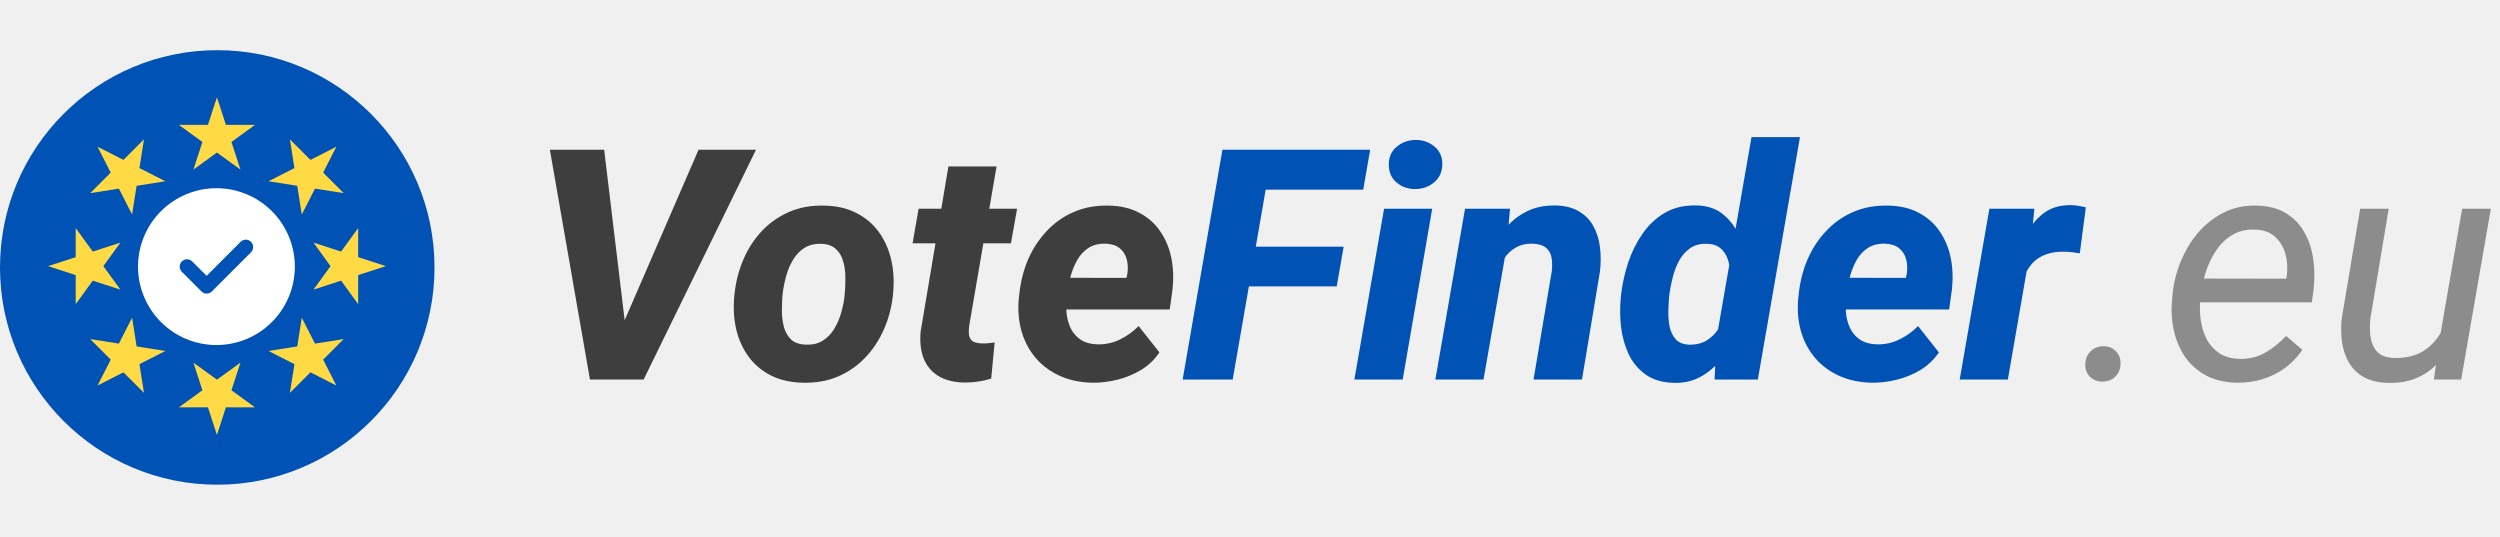
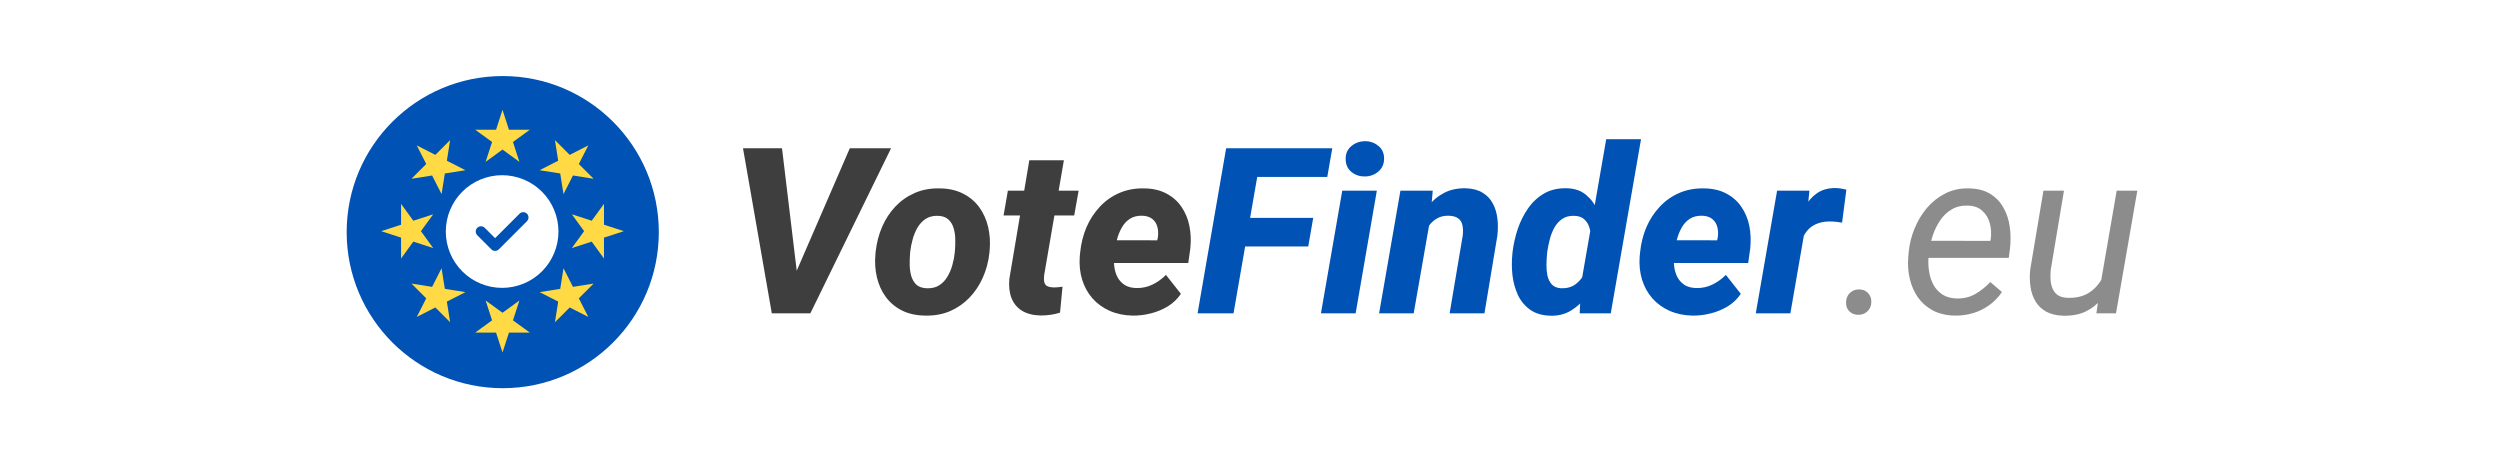
- <svg xmlns="http://www.w3.org/2000/svg" viewBox="0 0 797 171" fill="none">
-   <path d="M198.294 104.042L222.699 47.734H241.016L205.188 121H193.161L198.294 104.042ZM192.608 47.734L199.552 105.502L199.502 121H188.079L175.298 47.734H192.608ZM234.071 94.632L234.172 93.576C234.608 89.684 235.564 86.028 237.04 82.606C238.516 79.184 240.479 76.182 242.928 73.599C245.377 71.016 248.262 69.003 251.583 67.56C254.904 66.118 258.627 65.447 262.754 65.548C266.712 65.615 270.134 66.403 273.019 67.913C275.937 69.389 278.319 71.401 280.164 73.951C282.009 76.501 283.318 79.419 284.089 82.707C284.861 85.994 285.079 89.483 284.743 93.173L284.643 94.28C284.207 98.138 283.234 101.761 281.724 105.149C280.215 108.537 278.235 111.506 275.786 114.056C273.338 116.605 270.453 118.601 267.131 120.044C263.81 121.453 260.103 122.107 256.011 122.006C252.086 121.939 248.664 121.168 245.746 119.692C242.861 118.216 240.496 116.22 238.651 113.704C236.805 111.188 235.497 108.303 234.726 105.049C233.954 101.795 233.736 98.323 234.071 94.632ZM249.52 93.576L249.419 94.632C249.318 96.142 249.268 97.769 249.268 99.513C249.302 101.224 249.536 102.868 249.972 104.445C250.442 106.021 251.214 107.313 252.287 108.319C253.394 109.292 254.937 109.812 256.917 109.879C259.064 109.946 260.875 109.51 262.351 108.571C263.827 107.632 265.035 106.374 265.974 104.797C266.947 103.187 267.685 101.459 268.188 99.614C268.725 97.769 269.077 95.974 269.245 94.23L269.346 93.173C269.48 91.697 269.53 90.087 269.497 88.343C269.497 86.564 269.262 84.887 268.792 83.311C268.356 81.7 267.584 80.392 266.477 79.386C265.37 78.346 263.827 77.792 261.848 77.725C259.701 77.658 257.873 78.111 256.363 79.084C254.887 80.056 253.679 81.348 252.74 82.958C251.801 84.569 251.079 86.313 250.576 88.192C250.073 90.037 249.721 91.831 249.52 93.576ZM324.244 66.554L322.282 77.574H290.933L292.845 66.554H324.244ZM302.355 53.068H317.703L308.947 104.042C308.813 105.216 308.813 106.189 308.947 106.961C309.115 107.732 309.484 108.336 310.054 108.772C310.658 109.175 311.581 109.41 312.822 109.477C313.56 109.51 314.281 109.494 314.986 109.426C315.69 109.326 316.395 109.242 317.099 109.175L315.992 120.698C314.617 121.134 313.208 121.453 311.765 121.654C310.356 121.855 308.914 121.956 307.438 121.956C304.116 121.889 301.366 121.201 299.185 119.893C297.005 118.551 295.428 116.673 294.455 114.257C293.516 111.808 293.197 108.957 293.499 105.703L302.355 53.068ZM348.247 122.006C344.49 121.939 341.085 121.235 338.032 119.893C335.013 118.551 332.463 116.706 330.383 114.358C328.304 111.976 326.777 109.208 325.804 106.055C324.831 102.902 324.479 99.463 324.748 95.74L324.949 93.777C325.351 89.886 326.274 86.229 327.716 82.807C329.193 79.386 331.155 76.366 333.604 73.75C336.053 71.1 338.938 69.053 342.259 67.611C345.614 66.135 349.354 65.447 353.48 65.548C357.271 65.615 360.525 66.386 363.242 67.862C365.993 69.305 368.207 71.267 369.884 73.75C371.595 76.232 372.769 79.05 373.407 82.204C374.044 85.357 374.178 88.695 373.809 92.217L372.904 98.658H330.283L331.893 88.544L359.116 88.594L359.418 87.235C359.653 85.525 359.569 83.965 359.166 82.556C358.764 81.113 358.009 79.956 356.902 79.084C355.795 78.211 354.302 77.742 352.423 77.675C350.243 77.641 348.415 78.111 346.939 79.084C345.463 80.056 344.272 81.365 343.366 83.009C342.46 84.619 341.756 86.38 341.252 88.292C340.783 90.171 340.431 91.999 340.196 93.777L339.994 95.689C339.86 97.434 339.911 99.128 340.145 100.771C340.414 102.415 340.917 103.908 341.655 105.25C342.427 106.558 343.467 107.632 344.775 108.47C346.117 109.275 347.777 109.712 349.757 109.779C352.34 109.846 354.738 109.343 356.952 108.269C359.2 107.196 361.213 105.753 362.991 103.942L369.633 112.345C368.09 114.626 366.144 116.488 363.796 117.93C361.447 119.339 358.915 120.379 356.197 121.05C353.514 121.721 350.864 122.04 348.247 122.006Z" fill="#3E3E3E" />
-   <path d="M405.712 47.734L392.981 121H377.03L389.71 47.734H405.712ZM428.356 78.631L426.142 91.311H393.635L395.849 78.631H428.356ZM436.81 47.734L434.596 60.465H398.969L401.234 47.734H436.81ZM456.585 66.554L447.176 121H431.778L441.238 66.554H456.585ZM442.747 52.716C442.68 50.267 443.485 48.322 445.163 46.879C446.874 45.403 448.903 44.648 451.251 44.615C453.499 44.581 455.478 45.252 457.189 46.627C458.9 47.969 459.772 49.814 459.806 52.163C459.839 54.611 459.001 56.574 457.29 58.05C455.612 59.492 453.616 60.23 451.302 60.264C449.054 60.298 447.075 59.644 445.364 58.302C443.687 56.96 442.814 55.098 442.747 52.716ZM480.286 79.033L472.939 121H457.592L467.052 66.554H481.393L480.286 79.033ZM476.109 91.865L472.637 92.016C472.973 88.762 473.677 85.541 474.751 82.354C475.824 79.168 477.3 76.299 479.179 73.75C481.091 71.167 483.439 69.137 486.224 67.661C489.008 66.151 492.279 65.43 496.036 65.497C499.055 65.598 501.538 66.252 503.483 67.46C505.463 68.634 506.972 70.211 508.012 72.19C509.086 74.135 509.773 76.35 510.075 78.832C510.377 81.281 510.377 83.831 510.075 86.481L504.339 121H488.891L494.728 86.33C494.895 84.686 494.845 83.21 494.577 81.902C494.308 80.593 493.688 79.587 492.715 78.882C491.776 78.144 490.367 77.742 488.488 77.675C486.475 77.641 484.748 78.044 483.305 78.882C481.863 79.688 480.655 80.794 479.682 82.204C478.709 83.579 477.938 85.122 477.367 86.833C476.831 88.51 476.411 90.188 476.109 91.865ZM547.211 107.917L558.382 43.709H573.83L560.395 121H546.607L547.211 107.917ZM516.717 94.834L516.818 93.727C517.221 90.406 517.975 87.051 519.082 83.663C520.223 80.275 521.766 77.188 523.712 74.404C525.658 71.62 528.056 69.406 530.908 67.762C533.793 66.118 537.214 65.363 541.173 65.497C544.561 65.632 547.329 66.621 549.476 68.466C551.656 70.278 553.35 72.592 554.558 75.41C555.766 78.195 556.587 81.163 557.024 84.317C557.493 87.437 557.678 90.355 557.577 93.073L557.376 94.985C556.839 97.87 555.95 100.922 554.709 104.143C553.501 107.33 551.908 110.299 549.928 113.049C547.949 115.8 545.601 118.014 542.884 119.692C540.166 121.369 537.08 122.157 533.625 122.057C529.968 121.956 526.966 121.067 524.618 119.39C522.269 117.712 520.458 115.532 519.183 112.848C517.942 110.131 517.137 107.212 516.768 104.093C516.432 100.939 516.416 97.853 516.717 94.834ZM532.216 93.676L532.115 94.733C531.981 96.075 531.897 97.585 531.864 99.262C531.83 100.939 531.964 102.566 532.266 104.143C532.602 105.72 533.239 107.045 534.178 108.118C535.151 109.192 536.56 109.779 538.405 109.879C540.955 109.946 543.085 109.343 544.796 108.068C546.507 106.793 547.849 105.149 548.821 103.136C549.828 101.09 550.482 98.977 550.784 96.796L551.488 91.462C551.656 90.02 551.69 88.51 551.589 86.933C551.522 85.357 551.254 83.898 550.784 82.556C550.314 81.18 549.543 80.04 548.469 79.134C547.429 78.228 545.97 77.759 544.091 77.725C542.012 77.658 540.25 78.128 538.808 79.134C537.365 80.14 536.191 81.465 535.285 83.109C534.413 84.753 533.742 86.514 533.273 88.393C532.803 90.238 532.451 91.999 532.216 93.676ZM596.726 122.006C592.969 121.939 589.564 121.235 586.511 119.893C583.492 118.551 580.942 116.706 578.862 114.358C576.782 111.976 575.256 109.208 574.283 106.055C573.31 102.902 572.958 99.463 573.227 95.74L573.428 93.777C573.83 89.886 574.753 86.229 576.195 82.807C577.671 79.386 579.634 76.366 582.083 73.75C584.532 71.1 587.417 69.053 590.738 67.611C594.092 66.135 597.833 65.447 601.959 65.548C605.75 65.615 609.004 66.386 611.721 67.862C614.472 69.305 616.686 71.267 618.363 73.75C620.074 76.232 621.248 79.05 621.886 82.204C622.523 85.357 622.657 88.695 622.288 92.217L621.383 98.658H578.762L580.372 88.544L607.595 88.594L607.897 87.235C608.132 85.525 608.048 83.965 607.645 82.556C607.243 81.113 606.488 79.956 605.381 79.084C604.274 78.211 602.781 77.742 600.902 77.675C598.722 77.641 596.894 78.111 595.418 79.084C593.941 80.056 592.751 81.365 591.845 83.009C590.939 84.619 590.235 86.38 589.731 88.292C589.262 90.171 588.91 91.999 588.675 93.777L588.473 95.689C588.339 97.434 588.39 99.128 588.624 100.771C588.893 102.415 589.396 103.908 590.134 105.25C590.906 106.558 591.945 107.632 593.254 108.47C594.596 109.275 596.256 109.712 598.235 109.779C600.819 109.846 603.217 109.343 605.431 108.269C607.679 107.196 609.692 105.753 611.47 103.942L618.112 112.345C616.569 114.626 614.623 116.488 612.275 117.93C609.926 119.339 607.394 120.379 604.676 121.05C601.993 121.721 599.342 122.04 596.726 122.006ZM647.197 80.09L640.101 121H624.754L634.214 66.554H648.555L647.197 80.09ZM664.959 66.101L663.047 80.744C662.175 80.61 661.32 80.493 660.481 80.392C659.642 80.291 658.787 80.241 657.915 80.241C656.003 80.207 654.275 80.442 652.732 80.945C651.222 81.415 649.897 82.136 648.756 83.109C647.649 84.082 646.727 85.29 645.989 86.732C645.251 88.141 644.697 89.751 644.328 91.563L641.51 90.154C641.879 87.571 642.45 84.854 643.221 82.002C643.993 79.117 645.066 76.417 646.442 73.901C647.851 71.351 649.645 69.305 651.826 67.762C654.04 66.185 656.757 65.397 659.978 65.397C660.816 65.397 661.638 65.464 662.443 65.598C663.282 65.732 664.121 65.9 664.959 66.101Z" fill="#0052B4" />
-   <path d="M664.808 116.22C664.808 114.576 665.328 113.2 666.368 112.093C667.442 110.986 668.8 110.416 670.444 110.383C672.088 110.349 673.43 110.852 674.47 111.892C675.543 112.932 676.063 114.274 676.03 115.918C676.03 117.561 675.493 118.92 674.42 119.994C673.38 121.067 672.038 121.621 670.394 121.654C668.784 121.688 667.442 121.201 666.368 120.195C665.295 119.188 664.775 117.863 664.808 116.22ZM713.166 122.006C709.442 121.939 706.205 121.201 703.454 119.792C700.737 118.35 698.506 116.421 696.761 114.006C695.051 111.557 693.826 108.772 693.088 105.652C692.35 102.533 692.132 99.262 692.434 95.84L692.635 93.676C692.971 90.188 693.826 86.766 695.202 83.411C696.577 80.023 698.405 76.97 700.686 74.253C703.001 71.536 705.718 69.389 708.838 67.812C711.992 66.202 715.48 65.447 719.305 65.548C723.095 65.615 726.249 66.42 728.765 67.963C731.281 69.506 733.243 71.552 734.652 74.102C736.095 76.618 737.034 79.453 737.47 82.606C737.906 85.726 737.94 88.93 737.571 92.217L737.017 96.394H697.516L698.724 88.795L728.865 88.846L729.016 88.041C729.352 85.625 729.218 83.294 728.614 81.046C728.01 78.799 726.903 76.953 725.293 75.511C723.716 74.035 721.586 73.263 718.902 73.196C716.118 73.096 713.702 73.666 711.656 74.907C709.61 76.115 707.899 77.759 706.524 79.838C705.148 81.885 704.058 84.132 703.253 86.581C702.481 88.997 701.944 91.362 701.642 93.676L701.441 95.79C701.24 97.937 701.307 100.101 701.642 102.281C701.978 104.462 702.615 106.458 703.555 108.269C704.527 110.047 705.869 111.506 707.58 112.647C709.291 113.754 711.405 114.341 713.921 114.408C716.973 114.475 719.707 113.821 722.123 112.446C724.572 111.037 726.802 109.259 728.815 107.112L733.998 111.54C732.421 113.855 730.543 115.8 728.362 117.377C726.182 118.954 723.8 120.128 721.217 120.899C718.634 121.671 715.95 122.04 713.166 122.006ZM777.776 107.917L784.922 66.554H794.08L784.62 121H775.915L777.776 107.917ZM781.198 96.947L784.922 96.796C784.486 100.218 783.714 103.472 782.607 106.558C781.5 109.611 779.99 112.328 778.078 114.71C776.2 117.058 773.851 118.903 771.034 120.245C768.249 121.554 764.945 122.157 761.121 122.057C758.135 121.956 755.636 121.352 753.623 120.245C751.644 119.138 750.084 117.645 748.943 115.767C747.803 113.888 747.048 111.741 746.679 109.326C746.31 106.91 746.259 104.361 746.528 101.677L752.415 66.554H761.523L755.636 101.828C755.501 103.304 755.485 104.763 755.585 106.206C755.686 107.615 755.988 108.906 756.491 110.081C756.994 111.255 757.766 112.211 758.806 112.949C759.879 113.653 761.288 114.039 763.033 114.106C766.656 114.24 769.725 113.569 772.241 112.093C774.757 110.584 776.753 108.504 778.229 105.854C779.705 103.204 780.695 100.235 781.198 96.947Z" fill="#8C8C8C" />
-   <path d="M69.261 154.522C107.513 154.522 138.522 123.513 138.522 85.261C138.522 47.009 107.513 16 69.261 16C31.009 16 0 47.009 0 85.261C0 123.513 31.009 154.522 69.261 154.522Z" fill="#0052B4" />
-   <path d="M69 110C75.63 110 81.989 107.366 86.678 102.678C91.366 97.989 94 91.63 94 85C94 78.37 91.366 72.011 86.678 67.322C81.989 62.634 75.63 60 69 60C62.37 60 56.011 62.634 51.322 67.322C46.634 72.011 44 78.37 44 85C44 91.63 46.634 97.989 51.322 102.678C56.011 107.366 62.37 110 69 110ZM80.035 80.41L67.535 92.91C66.617 93.828 65.133 93.828 64.225 92.91L57.975 86.66C57.057 85.742 57.057 84.258 57.975 83.35C58.893 82.441 60.377 82.432 61.285 83.35L65.875 87.939L76.715 77.09C77.633 76.172 79.117 76.172 80.025 77.09C80.934 78.008 80.943 79.492 80.025 80.4L80.035 80.41Z" fill="white" />
-   <path d="M69.159 31L72.023 39.813H81.289L73.793 45.26L76.656 54.073L69.159 48.626L61.662 54.073L64.526 45.26L57.029 39.813H66.296L69.159 31Z" fill="#FFDA44" />
-   <path d="M31.093 46.77L39.35 50.976L45.902 44.424L44.452 53.576L52.709 57.783L43.557 59.233L42.107 68.386L37.9 60.129L28.748 61.579L35.3 55.027L31.093 46.77Z" fill="#FFDA44" />
-   <path d="M15.322 84.837L24.135 81.973V72.707L29.582 80.204L38.395 77.34L32.948 84.837L38.395 92.334L29.582 89.47L24.135 96.967V87.701L15.322 84.837Z" fill="#FFDA44" />
-   <path d="M31.093 122.904L35.3 114.647L28.748 108.095L37.9 109.545L42.107 101.288L43.557 110.44L52.709 111.89L44.453 116.097L45.902 125.249L39.35 118.697L31.093 122.904Z" fill="#FFDA44" />
-   <path d="M69.159 138.672L66.295 129.859H57.029L64.526 124.413L61.662 115.6L69.159 121.046L76.656 115.6L73.793 124.413L81.289 129.859H72.023L69.159 138.672Z" fill="#FFDA44" />
-   <path d="M107.227 122.904L98.97 118.697L92.418 125.25L93.868 116.097L85.611 111.89L94.763 110.44L96.213 101.288L100.42 109.545L109.572 108.095L103.02 114.648L107.227 122.904Z" fill="#FFDA44" />
-   <path d="M123 84.837L114.187 87.701V96.967L108.74 89.47L99.928 92.334L105.374 84.837L99.928 77.34L108.74 80.204L114.187 72.707V81.973L123 84.837Z" fill="#FFDA44" />
-   <path d="M107.227 46.769L103.02 55.026L109.572 61.579L100.419 60.128L96.213 68.385L94.763 59.233L85.611 57.783L93.868 53.576L92.418 44.424L98.97 50.976L107.227 46.769Z" fill="#FFDA44" />
+ <svg xmlns="http://www.w3.org/2000/svg" viewBox="0 0 375 69" fill="none">
+   <rect width="375" height="69" fill="white" />
+   <path d="M119.223 41.268L127.472 22.236H133.663L121.553 47H117.488L119.223 41.268ZM117.301 22.236L119.648 41.761L119.631 47H115.77L111.45 22.236H117.301ZM131.316 38.088L131.35 37.731C131.497 36.415 131.82 35.179 132.319 34.023C132.818 32.866 133.482 31.851 134.309 30.978C135.137 30.105 136.112 29.425 137.235 28.937C138.357 28.45 139.616 28.223 141.011 28.257C142.349 28.28 143.505 28.546 144.48 29.056C145.467 29.555 146.272 30.236 146.895 31.097C147.519 31.959 147.961 32.946 148.222 34.057C148.483 35.168 148.557 36.347 148.443 37.594L148.409 37.969C148.262 39.273 147.933 40.497 147.423 41.642C146.912 42.788 146.243 43.791 145.416 44.653C144.588 45.515 143.613 46.189 142.49 46.677C141.368 47.153 140.115 47.374 138.731 47.34C137.405 47.318 136.248 47.057 135.262 46.558C134.287 46.059 133.487 45.384 132.864 44.534C132.24 43.683 131.798 42.708 131.537 41.608C131.276 40.509 131.203 39.335 131.316 38.088ZM136.537 37.731L136.503 38.088C136.469 38.598 136.452 39.148 136.452 39.737C136.464 40.316 136.543 40.871 136.69 41.404C136.849 41.937 137.11 42.374 137.473 42.714C137.847 43.043 138.369 43.218 139.038 43.241C139.763 43.264 140.376 43.117 140.874 42.799C141.373 42.481 141.782 42.056 142.099 41.523C142.428 40.979 142.677 40.395 142.847 39.772C143.029 39.148 143.148 38.541 143.205 37.952L143.239 37.594C143.284 37.096 143.301 36.551 143.29 35.962C143.29 35.361 143.21 34.794 143.052 34.261C142.904 33.717 142.643 33.274 142.269 32.934C141.895 32.583 141.373 32.396 140.704 32.373C139.979 32.35 139.361 32.503 138.851 32.832C138.352 33.161 137.943 33.598 137.626 34.142C137.308 34.686 137.065 35.276 136.895 35.911C136.725 36.534 136.605 37.141 136.537 37.731ZM161.795 28.597L161.131 32.322H150.535L151.181 28.597H161.795ZM154.396 24.039H159.583L156.624 41.268C156.579 41.665 156.579 41.994 156.624 42.255C156.681 42.516 156.805 42.72 156.998 42.867C157.202 43.003 157.514 43.083 157.934 43.105C158.183 43.117 158.427 43.111 158.665 43.088C158.903 43.054 159.141 43.026 159.379 43.003L159.005 46.898C158.54 47.045 158.064 47.153 157.577 47.221C157.1 47.289 156.613 47.323 156.114 47.323C154.991 47.3 154.061 47.068 153.324 46.626C152.587 46.172 152.055 45.537 151.726 44.721C151.408 43.893 151.3 42.929 151.403 41.83L154.396 24.039ZM169.907 47.34C168.637 47.318 167.487 47.079 166.455 46.626C165.434 46.172 164.573 45.549 163.87 44.755C163.167 43.95 162.651 43.014 162.322 41.949C161.993 40.883 161.874 39.721 161.965 38.462L162.033 37.799C162.169 36.483 162.481 35.247 162.968 34.091C163.467 32.934 164.13 31.914 164.958 31.029C165.786 30.134 166.761 29.442 167.883 28.954C169.017 28.455 170.282 28.223 171.676 28.257C172.958 28.28 174.057 28.541 174.976 29.039C175.906 29.527 176.654 30.19 177.221 31.029C177.799 31.868 178.196 32.821 178.411 33.887C178.627 34.953 178.672 36.081 178.548 37.271L178.241 39.448H163.835L164.38 36.03L173.581 36.047L173.683 35.587C173.763 35.009 173.734 34.482 173.598 34.006C173.462 33.518 173.207 33.127 172.833 32.832C172.459 32.537 171.954 32.379 171.319 32.356C170.582 32.345 169.964 32.503 169.465 32.832C168.966 33.161 168.564 33.603 168.258 34.159C167.951 34.703 167.713 35.298 167.543 35.945C167.385 36.58 167.265 37.198 167.186 37.799L167.118 38.445C167.073 39.035 167.09 39.607 167.169 40.163C167.26 40.718 167.43 41.223 167.679 41.676C167.94 42.119 168.292 42.481 168.734 42.765C169.187 43.037 169.749 43.184 170.418 43.207C171.291 43.23 172.101 43.06 172.85 42.697C173.61 42.334 174.29 41.846 174.891 41.234L177.136 44.075C176.614 44.846 175.957 45.475 175.163 45.962C174.369 46.439 173.513 46.79 172.595 47.017C171.688 47.244 170.792 47.352 169.907 47.34Z" fill="#3E3E3E" />
+   <path d="M189.331 22.236L185.028 47H179.636L183.922 22.236H189.331ZM196.984 32.679L196.236 36.965H185.249L185.997 32.679H196.984ZM199.842 22.236L199.093 26.539H187.052L187.817 22.236H199.842ZM206.526 28.597L203.345 47H198.141L201.338 28.597H206.526ZM201.849 23.92C201.826 23.092 202.098 22.435 202.665 21.947C203.243 21.448 203.929 21.193 204.723 21.182C205.483 21.17 206.152 21.397 206.73 21.862C207.308 22.316 207.603 22.939 207.614 23.733C207.626 24.561 207.342 25.224 206.764 25.723C206.197 26.21 205.522 26.46 204.74 26.471C203.98 26.483 203.311 26.261 202.733 25.808C202.166 25.354 201.871 24.725 201.849 23.92ZM214.537 32.815L212.054 47H206.866L210.064 28.597H214.911L214.537 32.815ZM213.125 37.152L211.952 37.203C212.065 36.103 212.303 35.015 212.666 33.938C213.029 32.861 213.528 31.891 214.163 31.029C214.809 30.156 215.603 29.47 216.544 28.971C217.485 28.461 218.59 28.217 219.86 28.24C220.881 28.274 221.72 28.495 222.378 28.903C223.047 29.3 223.557 29.833 223.908 30.502C224.271 31.16 224.504 31.908 224.606 32.747C224.708 33.575 224.708 34.437 224.606 35.332L222.667 47H217.445L219.418 35.281C219.475 34.726 219.458 34.227 219.367 33.785C219.276 33.343 219.067 33.002 218.738 32.764C218.42 32.515 217.944 32.379 217.309 32.356C216.629 32.345 216.045 32.481 215.557 32.764C215.07 33.036 214.662 33.41 214.333 33.887C214.004 34.352 213.743 34.873 213.55 35.452C213.369 36.018 213.227 36.585 213.125 37.152ZM237.158 42.578L240.933 20.875H246.155L241.614 47H236.954L237.158 42.578ZM226.851 38.156L226.885 37.782C227.021 36.659 227.276 35.525 227.65 34.38C228.036 33.235 228.557 32.192 229.215 31.25C229.872 30.309 230.683 29.561 231.647 29.005C232.622 28.45 233.779 28.195 235.117 28.24C236.262 28.285 237.197 28.62 237.923 29.244C238.66 29.856 239.233 30.638 239.641 31.591C240.049 32.532 240.327 33.535 240.474 34.601C240.633 35.656 240.695 36.642 240.661 37.56L240.593 38.207C240.412 39.182 240.111 40.214 239.692 41.302C239.284 42.38 238.745 43.383 238.076 44.313C237.407 45.242 236.613 45.991 235.695 46.558C234.776 47.125 233.733 47.391 232.565 47.357C231.33 47.323 230.315 47.023 229.521 46.456C228.727 45.889 228.115 45.152 227.684 44.245C227.265 43.326 226.992 42.34 226.868 41.285C226.754 40.219 226.749 39.176 226.851 38.156ZM232.089 37.765L232.055 38.122C232.01 38.575 231.981 39.086 231.97 39.653C231.959 40.219 232.004 40.769 232.106 41.302C232.22 41.835 232.435 42.283 232.753 42.646C233.081 43.009 233.558 43.207 234.181 43.241C235.043 43.264 235.763 43.06 236.341 42.629C236.92 42.198 237.373 41.642 237.702 40.962C238.042 40.27 238.263 39.556 238.365 38.819L238.603 37.016C238.66 36.529 238.671 36.018 238.637 35.486C238.615 34.953 238.524 34.459 238.365 34.006C238.206 33.541 237.946 33.155 237.583 32.849C237.231 32.543 236.738 32.384 236.103 32.373C235.4 32.35 234.805 32.509 234.317 32.849C233.83 33.189 233.433 33.637 233.127 34.193C232.832 34.748 232.605 35.344 232.446 35.979C232.288 36.602 232.169 37.198 232.089 37.765ZM253.894 47.34C252.624 47.318 251.473 47.079 250.441 46.626C249.421 46.172 248.559 45.549 247.856 44.755C247.153 43.95 246.637 43.014 246.308 41.949C245.979 40.883 245.86 39.721 245.951 38.462L246.019 37.799C246.155 36.483 246.467 35.247 246.954 34.091C247.453 32.934 248.117 31.914 248.944 31.029C249.772 30.134 250.747 29.442 251.87 28.954C253.004 28.455 254.268 28.223 255.663 28.257C256.944 28.28 258.044 28.541 258.962 29.039C259.892 29.527 260.64 30.19 261.207 31.029C261.785 31.868 262.182 32.821 262.398 33.887C262.613 34.953 262.659 36.081 262.534 37.271L262.228 39.448H247.822L248.366 36.03L257.567 36.047L257.669 35.587C257.749 35.009 257.72 34.482 257.584 34.006C257.448 33.518 257.193 33.127 256.819 32.832C256.445 32.537 255.94 32.379 255.305 32.356C254.568 32.345 253.95 32.503 253.451 32.832C252.953 33.161 252.55 33.603 252.244 34.159C251.938 34.703 251.7 35.298 251.53 35.945C251.371 36.58 251.252 37.198 251.172 37.799L251.104 38.445C251.059 39.035 251.076 39.607 251.155 40.163C251.246 40.718 251.416 41.223 251.666 41.676C251.926 42.119 252.278 42.481 252.72 42.765C253.174 43.037 253.735 43.184 254.404 43.207C255.277 43.23 256.088 43.06 256.836 42.697C257.596 42.334 258.276 41.846 258.877 41.234L261.122 44.075C260.601 44.846 259.943 45.475 259.149 45.962C258.355 46.439 257.499 46.79 256.581 47.017C255.674 47.244 254.778 47.352 253.894 47.34ZM270.953 33.172L268.555 47H263.367L266.565 28.597H271.412L270.953 33.172ZM276.957 28.444L276.31 33.394C276.016 33.348 275.726 33.308 275.443 33.274C275.16 33.24 274.87 33.223 274.576 33.223C273.929 33.212 273.345 33.291 272.824 33.462C272.313 33.62 271.866 33.864 271.48 34.193C271.106 34.522 270.794 34.93 270.545 35.417C270.295 35.894 270.108 36.438 269.983 37.05L269.031 36.574C269.156 35.701 269.348 34.782 269.609 33.819C269.87 32.843 270.233 31.931 270.698 31.08C271.174 30.219 271.781 29.527 272.518 29.005C273.266 28.473 274.184 28.206 275.273 28.206C275.556 28.206 275.834 28.229 276.106 28.274C276.39 28.319 276.673 28.376 276.957 28.444Z" fill="#0052B4" />
+   <path d="M276.906 45.384C276.906 44.829 277.081 44.364 277.433 43.99C277.796 43.615 278.255 43.423 278.811 43.411C279.366 43.4 279.82 43.57 280.171 43.922C280.534 44.273 280.71 44.727 280.698 45.282C280.698 45.838 280.517 46.297 280.154 46.66C279.803 47.023 279.349 47.21 278.794 47.221C278.249 47.232 277.796 47.068 277.433 46.728C277.07 46.388 276.894 45.94 276.906 45.384ZM293.251 47.34C291.992 47.318 290.898 47.068 289.968 46.592C289.05 46.104 288.295 45.452 287.706 44.636C287.128 43.808 286.714 42.867 286.464 41.812C286.215 40.758 286.141 39.653 286.243 38.496L286.311 37.765C286.425 36.585 286.714 35.429 287.179 34.295C287.644 33.15 288.261 32.118 289.033 31.199C289.815 30.281 290.733 29.555 291.788 29.022C292.854 28.478 294.033 28.223 295.326 28.257C296.607 28.28 297.673 28.552 298.523 29.073C299.373 29.595 300.037 30.287 300.513 31.148C301.001 31.999 301.318 32.957 301.465 34.023C301.613 35.077 301.624 36.16 301.499 37.271L301.312 38.683H287.961L288.369 36.115L298.557 36.132L298.608 35.86C298.721 35.043 298.676 34.255 298.472 33.495C298.268 32.736 297.894 32.112 297.349 31.625C296.817 31.126 296.097 30.865 295.189 30.842C294.248 30.808 293.432 31.001 292.74 31.421C292.049 31.829 291.47 32.384 291.005 33.087C290.541 33.779 290.172 34.539 289.9 35.366C289.639 36.183 289.458 36.982 289.356 37.765L289.288 38.479C289.22 39.205 289.242 39.936 289.356 40.673C289.469 41.41 289.684 42.085 290.002 42.697C290.331 43.298 290.784 43.791 291.363 44.177C291.941 44.551 292.655 44.749 293.506 44.772C294.537 44.795 295.462 44.574 296.278 44.109C297.106 43.632 297.86 43.031 298.54 42.306L300.292 43.803C299.759 44.585 299.124 45.242 298.387 45.775C297.65 46.308 296.845 46.705 295.972 46.966C295.099 47.227 294.192 47.352 293.251 47.34ZM315.089 42.578L317.504 28.597H320.6L317.402 47H314.46L315.089 42.578ZM316.246 38.87L317.504 38.819C317.357 39.976 317.096 41.075 316.722 42.119C316.348 43.151 315.837 44.069 315.191 44.874C314.556 45.668 313.762 46.291 312.81 46.745C311.869 47.187 310.752 47.391 309.459 47.357C308.45 47.323 307.605 47.119 306.925 46.745C306.256 46.371 305.729 45.866 305.343 45.231C304.958 44.596 304.703 43.87 304.578 43.054C304.453 42.238 304.436 41.376 304.527 40.469L306.517 28.597H309.595L307.605 40.52C307.56 41.019 307.554 41.512 307.588 42C307.622 42.476 307.724 42.912 307.895 43.309C308.065 43.706 308.325 44.029 308.677 44.279C309.04 44.517 309.516 44.647 310.106 44.67C311.33 44.715 312.368 44.489 313.218 43.99C314.068 43.479 314.743 42.776 315.242 41.88C315.741 40.985 316.075 39.981 316.246 38.87Z" fill="#8C8C8C" />
+   <path d="M75.41 58.229C88.339 58.229 98.821 47.748 98.821 34.819C98.821 21.889 88.339 11.408 75.41 11.408C62.481 11.408 52 21.889 52 34.819C52 47.748 62.481 58.229 75.41 58.229Z" fill="#0052B4" />
+   <path d="M75.319 43.18C77.56 43.18 79.71 42.29 81.294 40.705C82.879 39.12 83.769 36.971 83.769 34.73C83.769 32.489 82.879 30.339 81.294 28.755C79.71 27.17 77.56 26.28 75.319 26.28C73.078 26.28 70.929 27.17 69.344 28.755C67.759 30.339 66.869 32.489 66.869 34.73C66.869 36.971 67.759 39.12 69.344 40.705C70.929 42.29 73.078 43.18 75.319 43.18ZM79.049 33.178L74.824 37.404C74.514 37.714 74.012 37.714 73.705 37.404L71.593 35.291C71.282 34.981 71.282 34.479 71.593 34.172C71.903 33.865 72.405 33.862 72.712 34.172L74.263 35.723L77.927 32.056C78.237 31.746 78.739 31.746 79.046 32.056C79.353 32.367 79.356 32.868 79.046 33.175L79.049 33.178Z" fill="white" />
+   <path d="M75.377 16.479L76.345 19.457H79.477L76.943 21.298L77.911 24.277L75.377 22.436L72.843 24.277L73.811 21.298L71.277 19.457H74.409L75.377 16.479Z" fill="#FFDA44" />
+   <path d="M62.513 21.809L65.304 23.231L67.519 21.016L67.029 24.11L69.82 25.532L66.726 26.021L66.236 29.115L64.814 26.324L61.721 26.814L63.935 24.6L62.513 21.809Z" fill="#FFDA44" />
+   <path d="M57.182 34.676L60.16 33.708V30.576L62.001 33.11L64.98 32.142L63.139 34.676L64.98 37.21L62.001 36.242L60.16 38.776V35.644L57.182 34.676Z" fill="#FFDA44" />
+   <path d="M62.513 47.542L63.935 44.751L61.721 42.536L64.814 43.027L66.236 40.236L66.726 43.329L69.82 43.819L67.029 45.241L67.519 48.335L65.304 46.12L62.513 47.542Z" fill="#FFDA44" />
+   <path d="M75.377 52.872L74.409 49.893H71.277L73.811 48.052L72.843 45.073L75.377 46.914L77.911 45.073L76.943 48.052L79.477 49.893H76.345L75.377 52.872Z" fill="#FFDA44" />
+   <path d="M88.246 47.542L85.455 46.12L83.24 48.335L83.73 45.241L80.939 43.819L84.033 43.329L84.523 40.236L85.945 43.027L89.038 42.536L86.823 44.751L88.246 47.542Z" fill="#FFDA44" />
+   <path d="M93.576 34.676L90.597 35.644V38.776L88.756 36.242L85.777 37.21L87.618 34.676L85.777 32.142L88.756 33.11L90.597 30.576V33.708L93.576 34.676Z" fill="#FFDA44" />
+   <path d="M88.246 21.809L86.824 24.6L89.038 26.814L85.945 26.324L84.523 29.115L84.033 26.021L80.939 25.531L83.73 24.109L83.24 21.016L85.455 23.231L88.246 21.809Z" fill="#FFDA44" />
</svg>
